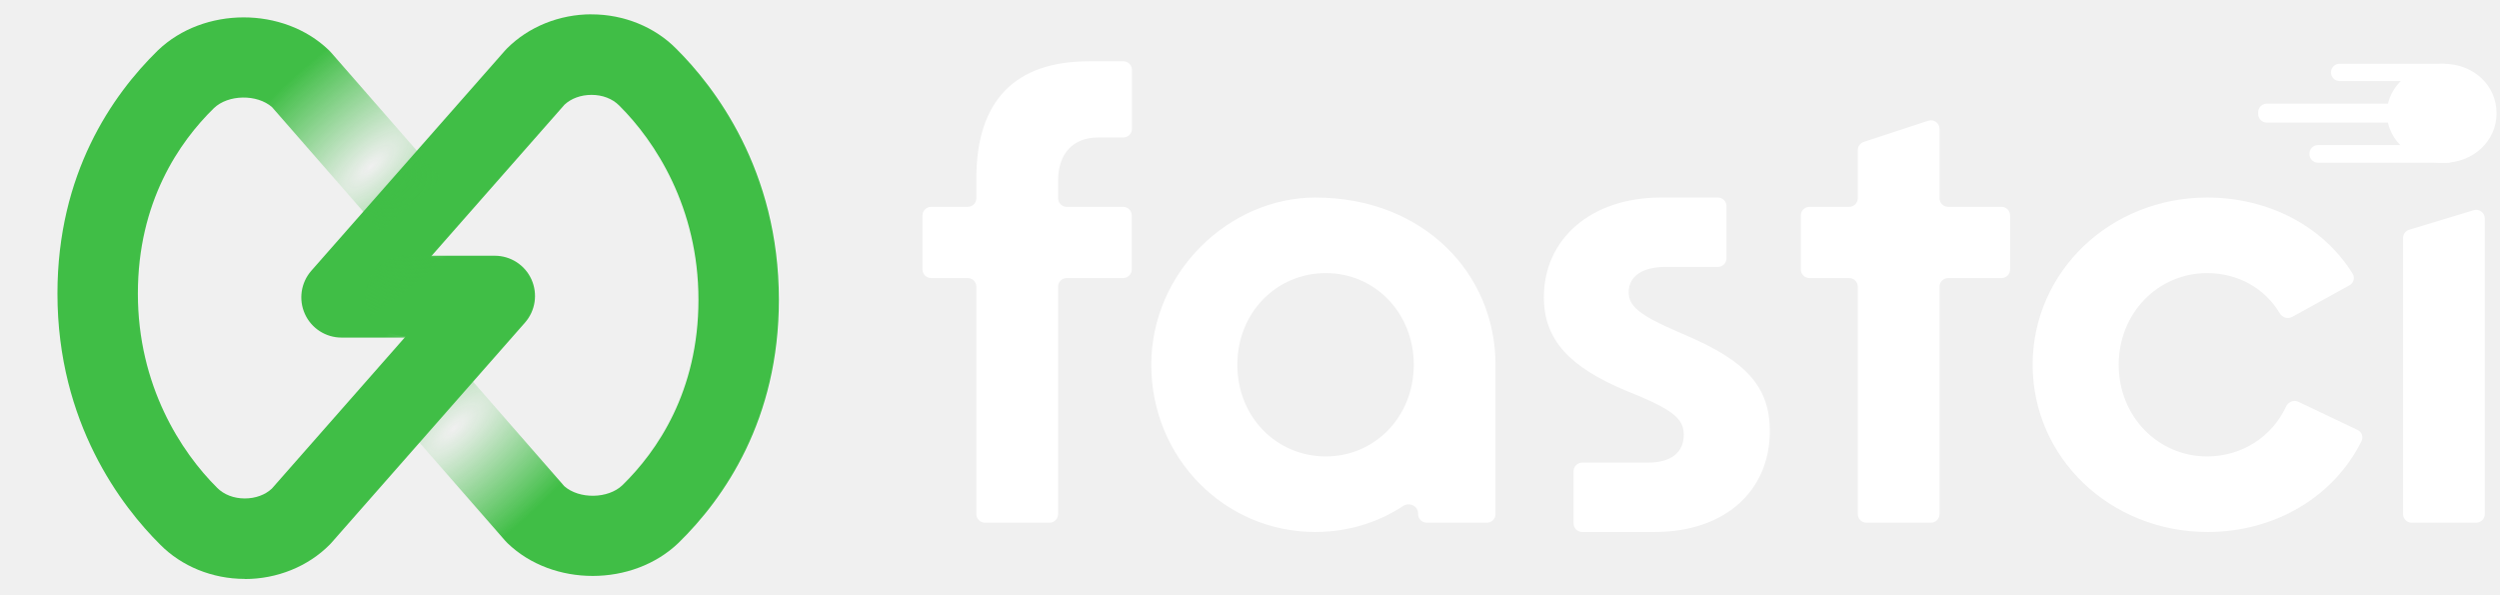
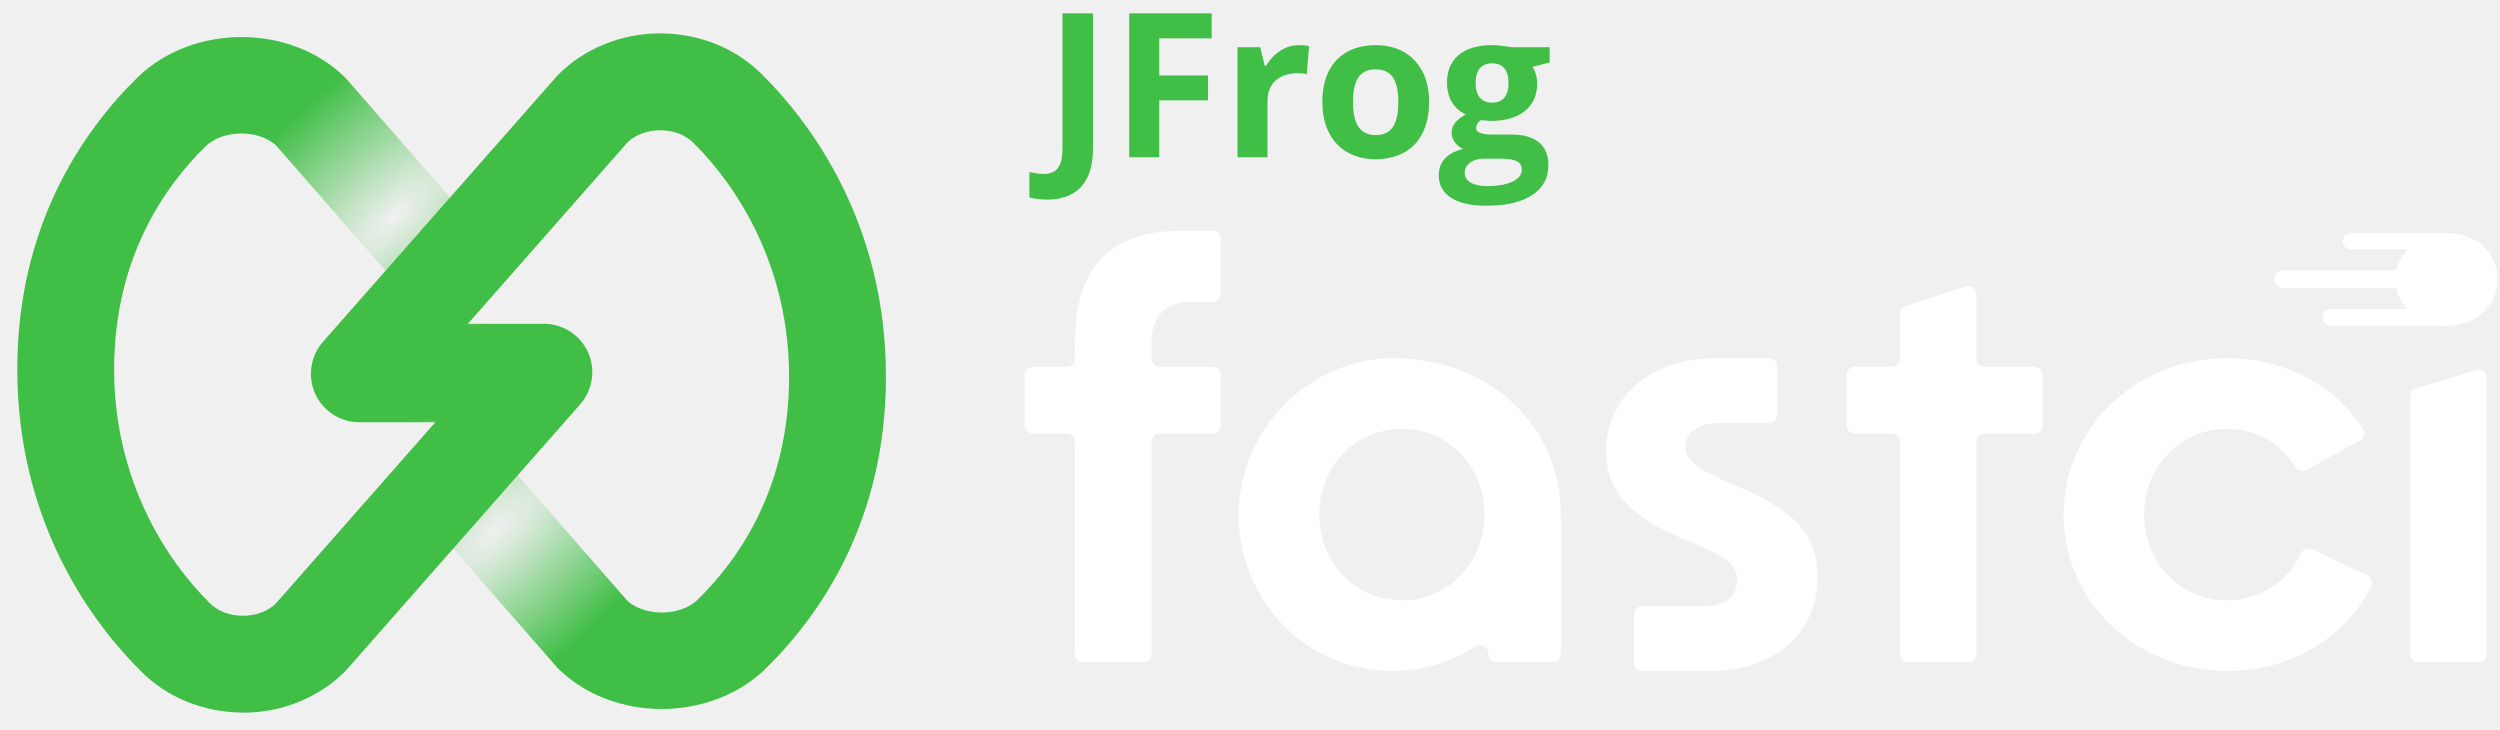
- <svg xmlns="http://www.w3.org/2000/svg" width="580" height="138" viewBox="0 0 580 138" fill="none">
-   <mask id="mask0_1307_12347" style="mask-type:luminance" maskUnits="userSpaceOnUse" x="69" y="3" width="112" height="131">
-     <path d="M137.293 3.333H137.359C144.826 3.346 151.959 6.253 156.933 11.293C165.799 20.093 180.773 39.453 180.773 69.533C180.773 97.346 168.093 115.573 157.466 125.959C146.826 136.159 128.319 136.159 117.799 126.026C117.599 125.839 117.426 125.639 117.239 125.439L91.773 96.293L105.826 84.013L130.973 112.799C134.439 115.839 141.146 115.759 144.479 112.546C152.479 104.719 162.106 90.853 162.106 69.533C162.106 48.213 152.106 32.813 143.706 24.479C142.133 22.893 139.826 22.013 137.306 22.013H137.279C134.826 22.013 132.559 22.839 131.013 24.293L99.906 59.653C105.053 59.653 109.226 63.839 109.226 68.986C109.226 74.133 105.053 78.319 99.893 78.319H79.266C75.599 78.319 72.266 76.173 70.759 72.826C69.253 69.479 69.839 65.573 72.253 62.813L117.239 11.693C117.373 11.546 117.493 11.413 117.639 11.266C122.666 6.213 129.826 3.319 137.293 3.319V3.333Z" fill="white" />
+ <svg xmlns="http://www.w3.org/2000/svg" width="620" height="181" viewBox="0 0 620 181" fill="none">
+   <mask id="mask0_1307_12347" style="mask-type:luminance" maskUnits="userSpaceOnUse" x="77" y="8" width="143" height="168">
+     <path d="M163.771 8.286H163.856C173.463 8.303 182.64 12.041 189.039 18.522C200.446 29.838 219.711 54.735 219.711 93.416C219.711 129.183 203.397 152.622 189.725 165.979C176.036 179.096 152.226 179.096 138.691 166.065C138.434 165.825 138.211 165.568 137.971 165.31L105.206 127.829L123.287 112.037L155.64 149.056C160.1 152.965 168.728 152.862 173.017 148.73C183.309 138.665 195.695 120.833 195.695 93.416C195.695 66 182.829 46.196 172.022 35.48C169.998 33.439 167.03 32.307 163.788 32.307H163.753C160.597 32.307 157.681 33.371 155.691 35.239L115.67 80.711C122.292 80.711 127.661 86.095 127.661 92.713C127.661 99.332 122.292 104.716 115.653 104.716H89.115C84.398 104.716 80.109 101.955 78.171 97.652C76.233 93.348 76.987 88.324 80.092 84.775L137.971 19.036C138.142 18.848 138.297 18.676 138.485 18.488C144.952 11.989 154.164 8.269 163.771 8.269V8.286Z" fill="white" />
  </mask>
  <g mask="url(#mask0_1307_12347)">
-     <mask id="mask1_1307_12347" style="mask-type:luminance" maskUnits="userSpaceOnUse" x="66" y="-1" width="119" height="138">
-       <path d="M184.106 -0.001H66.612V136.932H184.106V-0.001Z" fill="white" />
+     <mask id="mask1_1307_12347" style="mask-type:luminance" maskUnits="userSpaceOnUse" x="72" y="3" width="152" height="178">
+       <path d="M223.999 3.998H72.836V180.089H223.999V3.998Z" fill="white" />
    </mask>
    <g mask="url(#mask1_1307_12347)">
-       <rect x="66.506" y="-0.455" width="117.76" height="137.6" fill="url(#paint0_radial_1307_12347)" />
+       <rect x="72.699" y="3.416" width="151.506" height="176.949" fill="url(#paint0_radial_1307_12347)" />
    </g>
  </g>
-   <mask id="mask2_1307_12347" style="mask-type:luminance" maskUnits="userSpaceOnUse" x="13" y="4" width="112" height="131">
-     <path d="M56.813 134.306H56.747C49.28 134.293 42.147 131.386 37.173 126.346C28.307 117.546 13.334 98.186 13.334 68.106C13.334 40.306 26.014 22.079 36.64 11.693C47.28 1.493 65.787 1.493 76.307 11.626C76.507 11.812 76.68 12.012 76.867 12.213L102.333 41.359L88.28 53.639L63.133 24.852C59.667 21.812 52.96 21.892 49.627 25.106C41.627 32.932 32 46.799 32 68.119C32 89.439 42 104.839 50.4 113.173C51.974 114.759 54.28 115.639 56.8 115.639H56.827C59.28 115.639 61.547 114.813 63.093 113.359L94.2 77.999C89.053 77.999 84.88 73.812 84.88 68.666C84.88 63.519 89.053 59.333 94.213 59.333H114.84C118.507 59.333 121.84 61.479 123.347 64.826C124.854 68.172 124.267 72.079 121.853 74.839L76.894 125.959C76.76 126.106 76.64 126.239 76.493 126.386C71.467 131.439 64.307 134.333 56.84 134.333L56.813 134.306Z" fill="white" />
+   <mask id="mask2_1307_12347" style="mask-type:luminance" maskUnits="userSpaceOnUse" x="4" y="9" width="143" height="168">
+     <path d="M60.229 176.713H60.143C50.537 176.695 41.359 172.958 34.961 166.476C23.553 155.16 4.289 130.264 4.289 91.582C4.289 55.832 20.602 32.393 34.274 19.036C47.964 5.92 71.774 5.92 85.308 18.951C85.566 19.191 85.789 19.448 86.029 19.705L118.793 57.187L100.713 72.978L68.36 35.96C63.9 32.05 55.271 32.153 50.983 36.285C40.69 46.35 28.305 64.182 28.305 91.599C28.305 119.016 41.17 138.82 51.978 149.536C54.002 151.576 56.969 152.708 60.212 152.708H60.246C63.402 152.708 66.319 151.645 68.308 149.776L108.329 104.304C101.708 104.304 96.338 98.92 96.338 92.302C96.338 85.684 101.708 80.3 108.346 80.3H134.884C139.601 80.3 143.89 83.06 145.828 87.364C147.767 91.668 147.012 96.691 143.907 100.241L86.063 165.979C85.891 166.168 85.737 166.339 85.548 166.528C79.081 173.026 69.87 176.747 60.263 176.747L60.229 176.713Z" fill="white" />
  </mask>
  <g mask="url(#mask2_1307_12347)">
-     <mask id="mask3_1307_12347" style="mask-type:luminance" maskUnits="userSpaceOnUse" x="9" y="0" width="119" height="138">
-       <path d="M127.493 0.706H10V137.639H127.493V0.706Z" fill="white" />
+     <mask id="mask3_1307_12347" style="mask-type:luminance" maskUnits="userSpaceOnUse" x="-1" y="4" width="153" height="177">
+       <path d="M151.163 4.907H-0.001V180.998H151.163V4.907Z" fill="white" />
    </mask>
    <g mask="url(#mask3_1307_12347)">
-       <rect x="9.546" y="0.186" width="118.4" height="137.6" fill="url(#paint1_radial_1307_12347)" />
+       <rect x="-0.584" y="4.239" width="152.33" height="176.949" fill="url(#paint1_radial_1307_12347)" />
    </g>
  </g>
-   <path d="M226.607 119.265C226.607 120.37 227.503 121.265 228.607 121.265H243.574C244.678 121.265 245.574 120.37 245.574 119.265V66.51C245.574 65.405 246.469 64.51 247.574 64.51H260.672C261.777 64.51 262.672 63.614 262.672 62.51V49.986C262.672 48.881 261.777 47.986 260.672 47.986H247.574C246.469 47.986 245.574 47.091 245.574 45.986V41.951C245.574 35.629 249.022 31.893 254.913 31.893C256.315 31.893 258.909 31.893 260.721 31.893C261.825 31.893 262.719 30.998 262.719 29.893V16.22C262.719 15.116 261.826 14.22 260.721 14.22C258.99 14.22 256.221 14.22 252.758 14.22C235.516 14.22 226.607 23.416 226.607 41.377V45.986C226.607 47.091 225.712 47.986 224.607 47.986H216.107C215.002 47.986 214.107 48.881 214.107 49.986V62.51C214.107 63.614 215.002 64.51 216.107 64.51H224.607C225.712 64.51 226.607 65.405 226.607 66.51V119.265Z" fill="white" />
-   <path d="M347.094 84.626C347.094 63.36 330.251 45.831 305.282 45.831C285.35 45.831 267.206 63.073 267.206 84.626C267.206 106.178 284.161 123.42 305.282 123.42C312.798 123.42 319.819 121.241 325.686 117.376C327.107 116.44 329.134 117.404 329.134 119.106V119.265C329.134 120.37 330.029 121.265 331.134 121.265H345.094C346.199 121.265 347.094 120.379 347.094 119.275C347.094 114.305 347.094 100.598 347.094 84.626ZM287.178 84.626C287.178 72.556 296.23 63.36 307.725 63.36C319.076 63.36 328.128 72.556 328.128 84.626C328.128 96.695 319.076 105.891 307.725 105.891C296.23 105.891 287.178 96.695 287.178 84.626Z" fill="white" />
-   <path d="M365.218 121.42C365.218 122.525 366.108 123.42 367.213 123.42C370.292 123.42 376.628 123.42 384.04 123.42C400.277 123.42 410.765 113.937 410.765 100C410.765 89.942 405.449 83.907 391.799 78.016L389.5 77.01C380.448 73.131 378.005 70.975 378.005 67.814C378.005 64.079 381.167 61.923 386.627 61.923C390.184 61.923 395.756 61.923 398.711 61.923C399.816 61.923 400.708 61.028 400.708 59.923V47.831C400.708 46.726 399.816 45.831 398.711 45.831C396.099 45.831 391.178 45.831 385.477 45.831C369.241 45.831 358.321 55.458 358.321 68.964C358.321 78.878 364.355 85.2 377.431 90.66L380.592 91.953C388.638 95.402 390.793 97.413 390.793 100.862C390.793 105.029 387.776 107.328 382.46 107.328C378.491 107.328 370.84 107.328 367.215 107.328C366.111 107.328 365.218 108.223 365.218 109.328V121.42Z" fill="white" />
-   <path d="M417.964 62.51C417.964 63.614 418.86 64.51 419.964 64.51H429.183C430.288 64.51 431.183 65.405 431.183 66.51V119.265C431.183 120.37 432.079 121.265 433.183 121.265H448.15C449.254 121.265 450.15 120.37 450.15 119.265V66.51C450.15 65.405 451.045 64.51 452.15 64.51H464.53C465.634 64.51 466.53 63.614 466.53 62.51V49.986C466.53 48.881 465.634 47.986 464.53 47.986H452.15C451.045 47.986 450.15 47.091 450.15 45.986V29.913C450.15 28.552 448.819 27.589 447.526 28.013L432.559 32.926C431.738 33.196 431.183 33.962 431.183 34.827V45.986C431.183 47.091 430.288 47.986 429.183 47.986H419.964C418.86 47.986 417.964 48.881 417.964 49.986V62.51Z" fill="white" />
-   <path d="M548.109 102.326C548.589 101.362 548.152 100.208 547.18 99.745L533.435 93.211C532.351 92.695 531.066 93.251 530.561 94.341C527.312 101.351 520.276 105.891 512.284 105.891C500.789 105.891 491.737 96.551 491.737 84.626C491.737 72.7 500.789 63.36 512.284 63.36C519.432 63.36 525.639 66.886 529.098 72.663C529.696 73.66 530.968 74.09 531.987 73.529L545.308 66.191C546.274 65.659 546.631 64.441 546.048 63.506C539.16 52.465 526.502 45.831 512.284 45.831C489.726 45.831 471.765 63.073 471.765 84.626C471.765 106.178 489.726 123.42 512.428 123.42C527.973 123.42 541.675 115.254 548.109 102.326Z" fill="white" />
-   <path d="M554 26.29C554 32.899 560.325 37.784 567.078 37.784C573.975 37.784 579.435 32.755 579.435 26.29C579.435 19.68 573.975 14.795 567.078 14.795C560.325 14.795 554 19.68 554 26.29ZM557.739 119.265C557.739 120.37 558.634 121.265 559.739 121.265H574.705C575.81 121.265 576.705 120.37 576.705 119.265V50.682C576.705 49.34 575.409 48.379 574.125 48.768L559.159 53.303C558.315 53.559 557.739 54.336 557.739 55.217V119.265Z" fill="white" />
-   <rect x="541" y="14.8" width="28" height="4" rx="2" fill="white" />
-   <rect x="524.104" y="24.053" width="39.842" height="4.389" rx="2" fill="white" />
-   <rect x="536" y="33.66" width="34" height="4.09" rx="2" fill="white" />
+   <path d="M266.607 162.265C266.607 163.37 267.503 164.265 268.607 164.265H283.574C284.678 164.265 285.574 163.37 285.574 162.265V109.51C285.574 108.405 286.469 107.51 287.574 107.51H300.672C301.777 107.51 302.672 106.614 302.672 105.51V92.986C302.672 91.881 301.777 90.986 300.672 90.986H287.574C286.469 90.986 285.574 90.091 285.574 88.986V84.951C285.574 78.629 289.022 74.893 294.913 74.893C296.315 74.893 298.909 74.893 300.721 74.893C301.825 74.893 302.719 73.998 302.719 72.893V59.22C302.719 58.116 301.826 57.22 300.721 57.22C298.99 57.22 296.221 57.22 292.758 57.22C275.516 57.22 266.607 66.416 266.607 84.376V88.986C266.607 90.091 265.712 90.986 264.607 90.986H256.107C255.002 90.986 254.107 91.881 254.107 92.986V105.51C254.107 106.614 255.002 107.51 256.107 107.51H264.607C265.712 107.51 266.607 108.405 266.607 109.51V162.265Z" fill="white" />
+   <path d="M387.094 127.625C387.094 106.36 370.251 88.831 345.282 88.831C325.35 88.831 307.206 106.073 307.206 127.625C307.206 149.178 324.161 166.42 345.282 166.42C352.798 166.42 359.819 164.241 365.686 160.376C367.107 159.44 369.134 160.404 369.134 162.106V162.265C369.134 163.37 370.029 164.265 371.134 164.265H385.094C386.199 164.265 387.094 163.379 387.094 162.275C387.094 157.305 387.094 143.598 387.094 127.625ZM327.178 127.625C327.178 115.556 336.23 106.36 347.725 106.36C359.076 106.36 368.128 115.556 368.128 127.625C368.128 139.695 359.076 148.891 347.725 148.891C336.23 148.891 327.178 139.695 327.178 127.625Z" fill="white" />
+   <path d="M405.218 164.42C405.218 165.525 406.108 166.42 407.213 166.42C410.292 166.42 416.628 166.42 424.04 166.42C440.277 166.42 450.765 156.937 450.765 143C450.765 132.942 445.449 126.907 431.799 121.016L429.5 120.01C420.448 116.131 418.005 113.975 418.005 110.814C418.005 107.079 421.167 104.923 426.627 104.923C430.184 104.923 435.756 104.923 438.711 104.923C439.816 104.923 440.708 104.028 440.708 102.923V90.831C440.708 89.726 439.816 88.831 438.711 88.831C436.099 88.831 431.178 88.831 425.477 88.831C409.241 88.831 398.321 98.458 398.321 111.964C398.321 121.878 404.355 128.2 417.431 133.66L420.592 134.953C428.638 138.402 430.793 140.413 430.793 143.862C430.793 148.029 427.776 150.328 422.46 150.328C418.491 150.328 410.84 150.328 407.215 150.328C406.111 150.328 405.218 151.223 405.218 152.328V164.42Z" fill="white" />
+   <path d="M457.964 105.51C457.964 106.614 458.86 107.51 459.964 107.51H469.183C470.288 107.51 471.183 108.405 471.183 109.51V162.265C471.183 163.37 472.079 164.265 473.183 164.265H488.15C489.254 164.265 490.15 163.37 490.15 162.265V109.51C490.15 108.405 491.045 107.51 492.15 107.51H504.53C505.634 107.51 506.53 106.614 506.53 105.51V92.986C506.53 91.881 505.634 90.986 504.53 90.986H492.15C491.045 90.986 490.15 90.091 490.15 88.986V72.913C490.15 71.552 488.819 70.589 487.526 71.013L472.559 75.926C471.738 76.196 471.183 76.962 471.183 77.827V88.986C471.183 90.091 470.288 90.986 469.183 90.986H459.964C458.86 90.986 457.964 91.881 457.964 92.986V105.51Z" fill="white" />
+   <path d="M588.109 145.326C588.589 144.362 588.152 143.208 587.18 142.745L573.435 136.211C572.351 135.695 571.066 136.251 570.561 137.341C567.312 144.351 560.276 148.891 552.284 148.891C540.789 148.891 531.737 139.551 531.737 127.625C531.737 115.7 540.789 106.36 552.284 106.36C559.432 106.36 565.639 109.886 569.098 115.663C569.696 116.66 570.968 117.09 571.987 116.529L585.308 109.191C586.274 108.659 586.631 107.441 586.048 106.506C579.16 95.465 566.502 88.831 552.284 88.831C529.726 88.831 511.765 106.073 511.765 127.625C511.765 149.178 529.726 166.42 552.428 166.42C567.973 166.42 581.675 158.254 588.109 145.326Z" fill="white" />
+   <path d="M594 69.29C594 75.899 600.325 80.784 607.078 80.784C613.975 80.784 619.435 75.755 619.435 69.29C619.435 62.68 613.975 57.795 607.078 57.795C600.325 57.795 594 62.68 594 69.29ZM597.739 162.265C597.739 163.37 598.634 164.265 599.739 164.265H614.705C615.81 164.265 616.705 163.37 616.705 162.265V93.682C616.705 92.34 615.409 91.379 614.125 91.768L599.159 96.303C598.315 96.559 597.739 97.336 597.739 98.217V162.265Z" fill="white" />
+   <rect x="581" y="57.8" width="28" height="4" rx="2" fill="white" />
+   <rect x="564.104" y="67.053" width="39.842" height="4.389" rx="2" fill="white" />
+   <rect x="576" y="76.66" width="34" height="4.09" rx="2" fill="white" />
+   <path d="M259.757 49.498C258.78 49.498 257.926 49.441 257.193 49.327C256.445 49.23 255.81 49.107 255.289 48.961V42.662C255.81 42.776 256.371 42.882 256.974 42.98C257.56 43.093 258.186 43.15 258.854 43.15C259.732 43.15 260.522 42.98 261.222 42.638C261.922 42.312 262.475 41.685 262.882 40.758C263.289 39.83 263.492 38.495 263.492 36.754V3.307H271.061V36.705C271.061 39.765 270.58 42.231 269.62 44.102C268.676 45.991 267.35 47.358 265.641 48.204C263.948 49.067 261.987 49.498 259.757 49.498ZM287.491 39H280.045V3.307H300.504V9.508H287.491V18.712H299.601V24.889H287.491V39ZM322.135 11.192C322.509 11.192 322.94 11.217 323.429 11.266C323.933 11.298 324.34 11.347 324.649 11.412L324.088 18.395C323.844 18.313 323.494 18.256 323.038 18.224C322.599 18.175 322.216 18.15 321.891 18.15C320.93 18.15 319.994 18.273 319.083 18.517C318.188 18.761 317.382 19.16 316.666 19.713C315.95 20.25 315.38 20.966 314.957 21.861C314.55 22.74 314.347 23.823 314.347 25.108V39H306.9V11.705H312.54L313.639 16.295H314.005C314.542 15.367 315.209 14.521 316.007 13.756C316.821 12.975 317.74 12.356 318.766 11.9C319.807 11.428 320.93 11.192 322.135 11.192ZM354.41 25.304C354.41 27.582 354.101 29.601 353.482 31.358C352.88 33.116 351.993 34.605 350.821 35.826C349.666 37.031 348.266 37.942 346.622 38.56C344.994 39.179 343.155 39.488 341.104 39.488C339.184 39.488 337.418 39.179 335.807 38.56C334.212 37.942 332.82 37.031 331.632 35.826C330.46 34.605 329.549 33.116 328.897 31.358C328.263 29.601 327.945 27.582 327.945 25.304C327.945 22.276 328.482 19.713 329.557 17.613C330.631 15.514 332.161 13.919 334.146 12.828C336.132 11.738 338.5 11.192 341.251 11.192C343.806 11.192 346.069 11.738 348.038 12.828C350.024 13.919 351.578 15.514 352.701 17.613C353.84 19.713 354.41 22.276 354.41 25.304ZM335.538 25.304C335.538 27.094 335.733 28.6 336.124 29.82C336.515 31.041 337.125 31.961 337.955 32.579C338.785 33.198 339.868 33.507 341.202 33.507C342.521 33.507 343.587 33.198 344.4 32.579C345.23 31.961 345.833 31.041 346.207 29.82C346.598 28.6 346.793 27.094 346.793 25.304C346.793 23.497 346.598 22 346.207 20.811C345.833 19.607 345.23 18.704 344.4 18.102C343.57 17.499 342.488 17.198 341.153 17.198C339.184 17.198 337.752 17.874 336.856 19.225C335.978 20.576 335.538 22.602 335.538 25.304ZM368.546 51.012C364.737 51.012 361.824 50.344 359.806 49.01C357.804 47.691 356.803 45.836 356.803 43.443C356.803 41.8 357.315 40.424 358.341 39.317C359.366 38.211 360.872 37.421 362.857 36.949C362.092 36.624 361.425 36.095 360.855 35.362C360.286 34.614 360.001 33.824 360.001 32.994C360.001 31.953 360.302 31.09 360.904 30.406C361.507 29.706 362.377 29.023 363.517 28.355C362.084 27.737 360.945 26.744 360.099 25.377C359.269 24.01 358.854 22.398 358.854 20.543C358.854 18.557 359.285 16.873 360.147 15.489C361.026 14.089 362.296 13.023 363.956 12.291C365.632 11.559 367.667 11.192 370.06 11.192C370.564 11.192 371.15 11.225 371.817 11.29C372.485 11.355 373.095 11.428 373.648 11.51C374.218 11.591 374.601 11.656 374.796 11.705H384.317V15.489L380.045 16.588C380.436 17.19 380.729 17.833 380.924 18.517C381.119 19.2 381.217 19.924 381.217 20.689C381.217 23.619 380.191 25.906 378.141 27.55C376.106 29.177 373.274 29.991 369.645 29.991C368.782 29.942 367.968 29.877 367.203 29.796C366.829 30.089 366.544 30.398 366.349 30.724C366.153 31.049 366.056 31.391 366.056 31.749C366.056 32.107 366.202 32.408 366.495 32.652C366.804 32.88 367.26 33.059 367.862 33.19C368.481 33.303 369.246 33.36 370.157 33.36H374.796C377.791 33.36 380.069 34.003 381.632 35.289C383.211 36.575 384 38.463 384 40.953C384 44.143 382.665 46.617 379.996 48.375C377.343 50.133 373.526 51.012 368.546 51.012ZM368.863 46.153C370.637 46.153 372.159 45.982 373.429 45.641C374.715 45.315 375.699 44.843 376.383 44.225C377.066 43.622 377.408 42.898 377.408 42.052C377.408 41.368 377.205 40.823 376.798 40.416C376.407 40.025 375.805 39.749 374.991 39.586C374.194 39.423 373.168 39.342 371.915 39.342H368.058C367.146 39.342 366.324 39.488 365.592 39.781C364.876 40.074 364.306 40.481 363.883 41.002C363.46 41.539 363.248 42.158 363.248 42.857C363.248 43.883 363.736 44.688 364.713 45.274C365.706 45.86 367.089 46.153 368.863 46.153ZM370.06 25.45C371.459 25.45 372.485 25.019 373.136 24.156C373.787 23.294 374.112 22.122 374.112 20.641C374.112 18.997 373.771 17.768 373.087 16.954C372.42 16.124 371.41 15.709 370.06 15.709C368.692 15.709 367.667 16.124 366.983 16.954C366.3 17.768 365.958 18.997 365.958 20.641C365.958 22.122 366.292 23.294 366.959 24.156C367.643 25.019 368.676 25.45 370.06 25.45Z" fill="#40BE46" />
  <defs>
-     <radialGradient id="paint0_radial_1307_12347" cx="0" cy="0" r="1" gradientTransform="matrix(20.6667 22.6667 -54.9995 50.6914 105.333 99.3319)" gradientUnits="userSpaceOnUse">
+     <radialGradient id="paint0_radial_1307_12347" cx="0" cy="0" r="1" gradientTransform="matrix(26.5891 29.1485 -70.7606 65.1873 122.652 131.737)" gradientUnits="userSpaceOnUse">
      <stop stop-color="#40BE46" stop-opacity="0" />
      <stop offset="0.145" stop-color="#40BE46" stop-opacity="0.15" />
      <stop offset="0.867" stop-color="#40BE46" />
    </radialGradient>
-     <radialGradient id="paint1_radial_1307_12347" cx="0" cy="0" r="1" gradientUnits="userSpaceOnUse" gradientTransform="translate(85.9998 38.6659) rotate(-132.436) scale(31.6158 77.1425)">
+     <radialGradient id="paint1_radial_1307_12347" cx="0" cy="0" r="1" gradientTransform="matrix(-27.4468 -30.0058 73.2486 -66.9387 97.7789 53.7229)" gradientUnits="userSpaceOnUse">
      <stop stop-color="#40BE46" stop-opacity="0" />
      <stop offset="0.133" stop-color="#40BE46" stop-opacity="0.15" />
      <stop offset="0.867" stop-color="#40BE46" />
    </radialGradient>
  </defs>
</svg>
